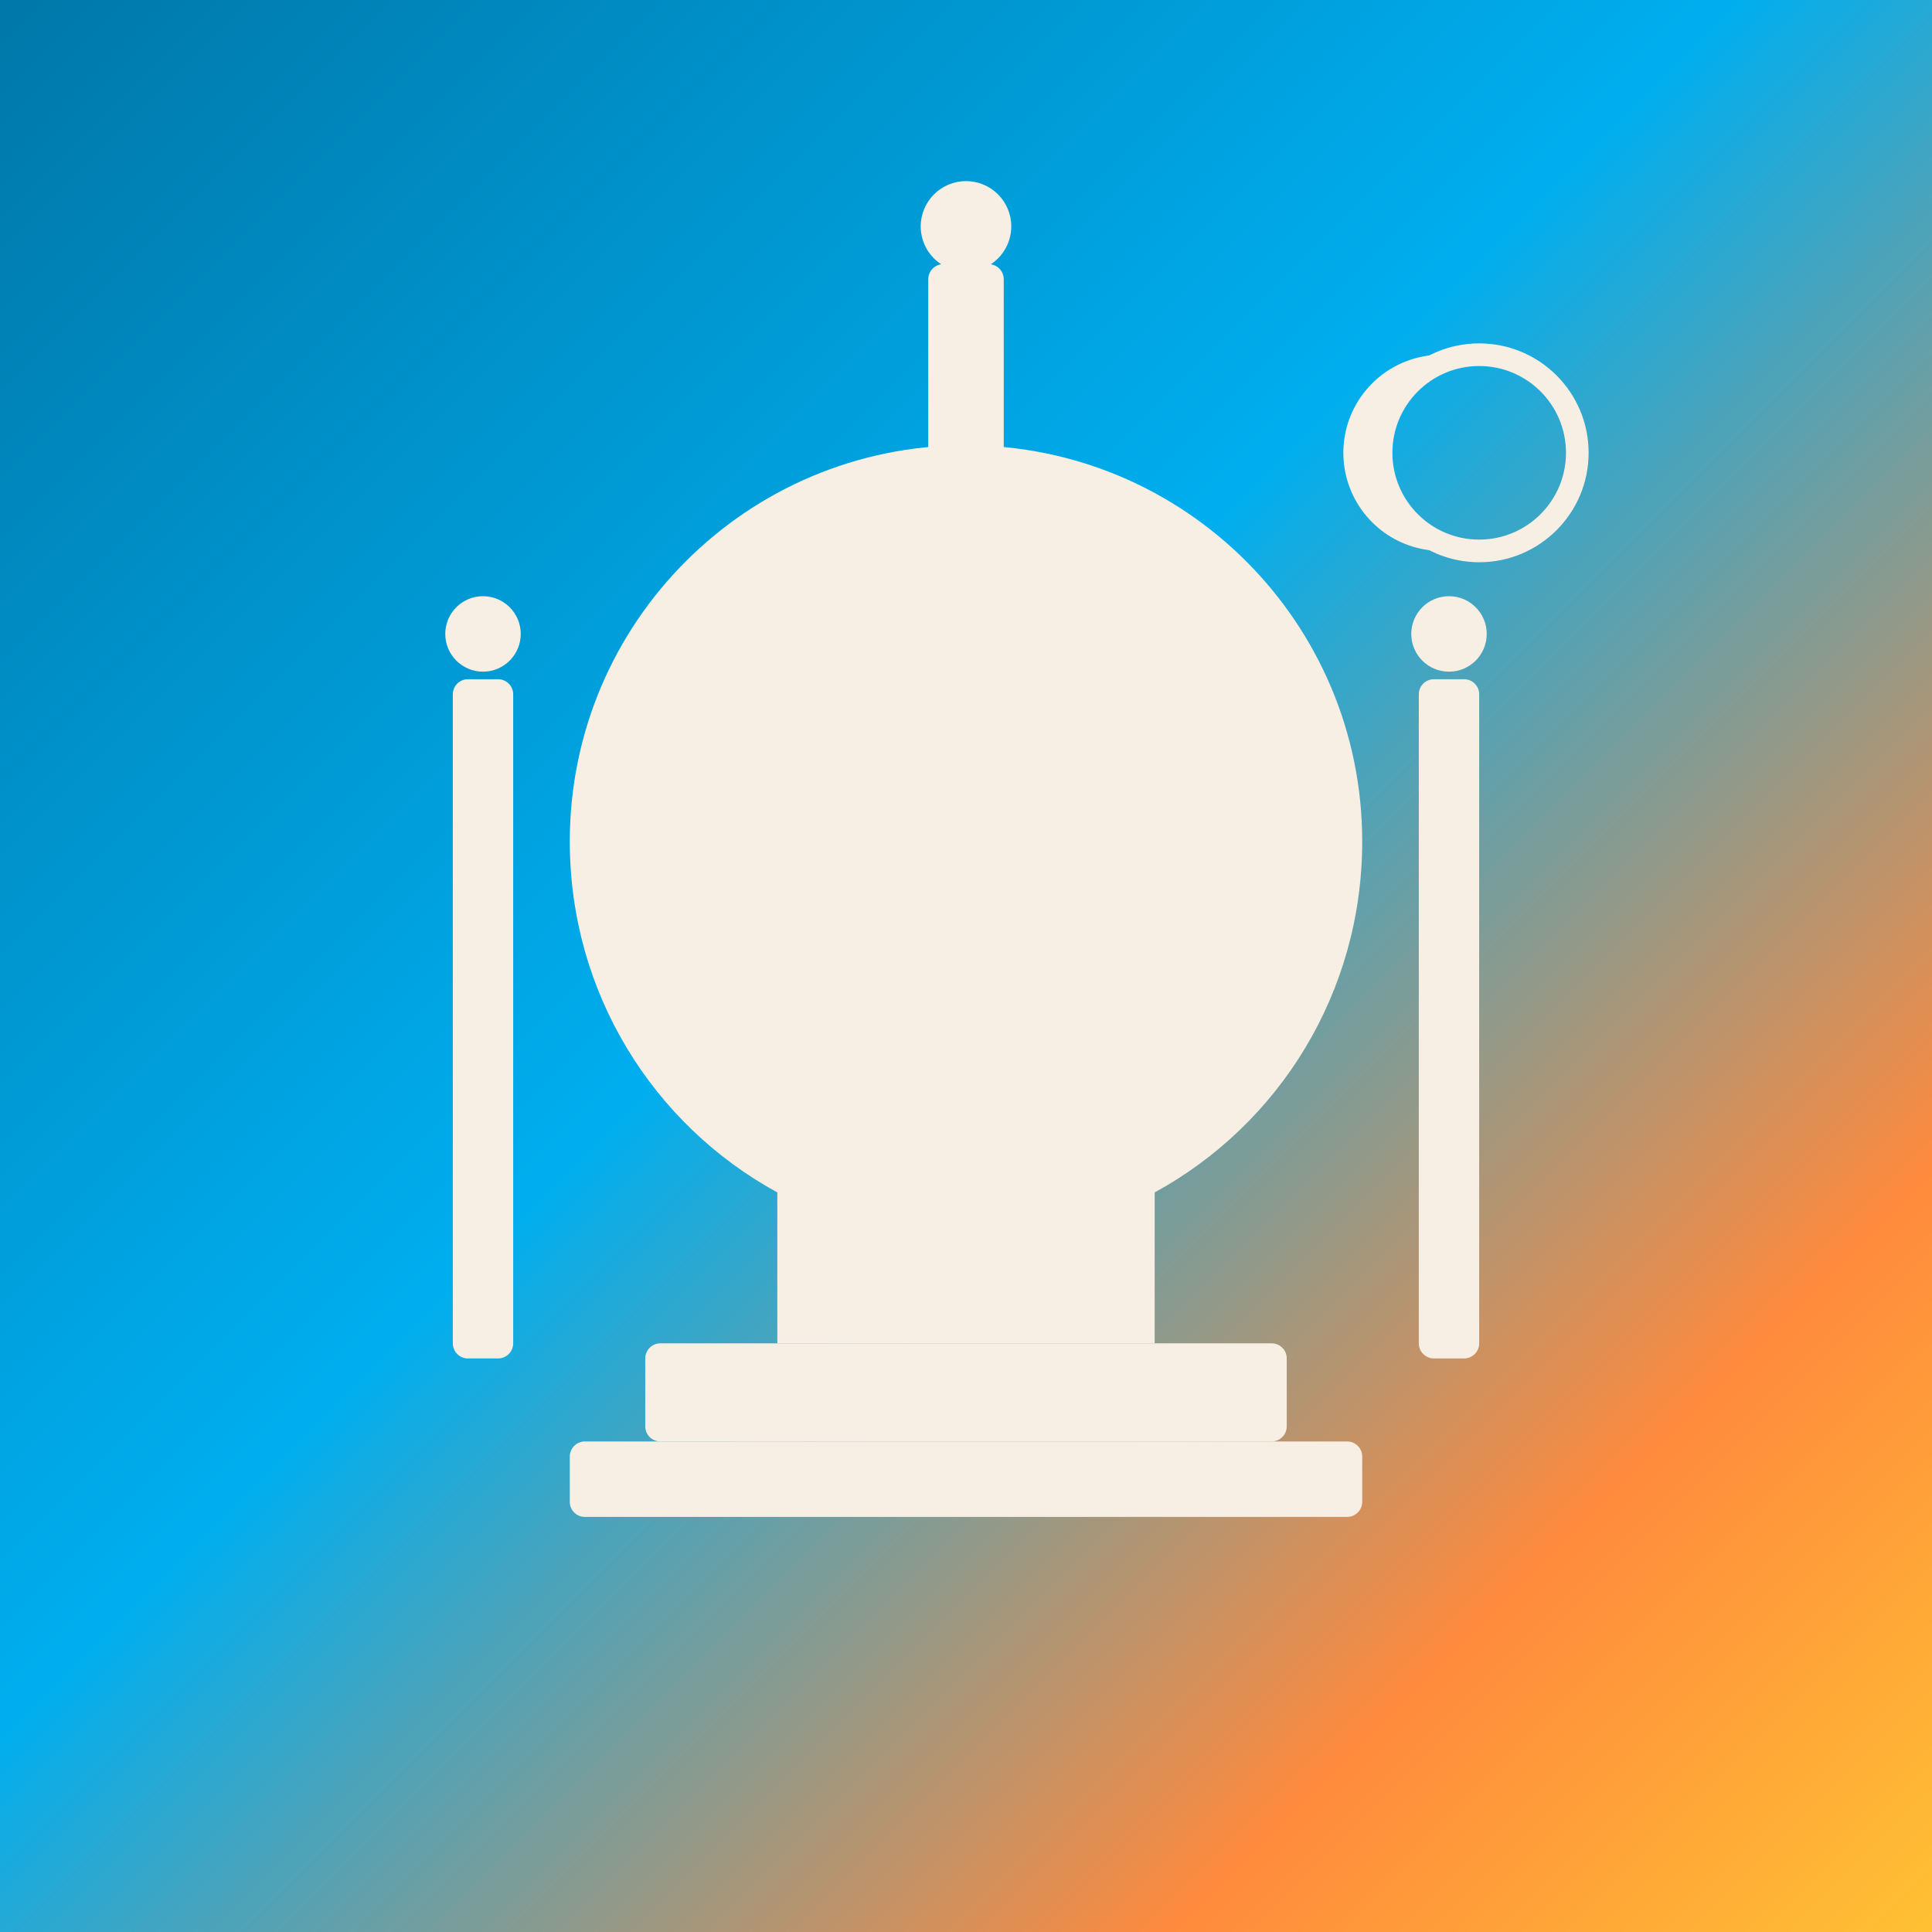
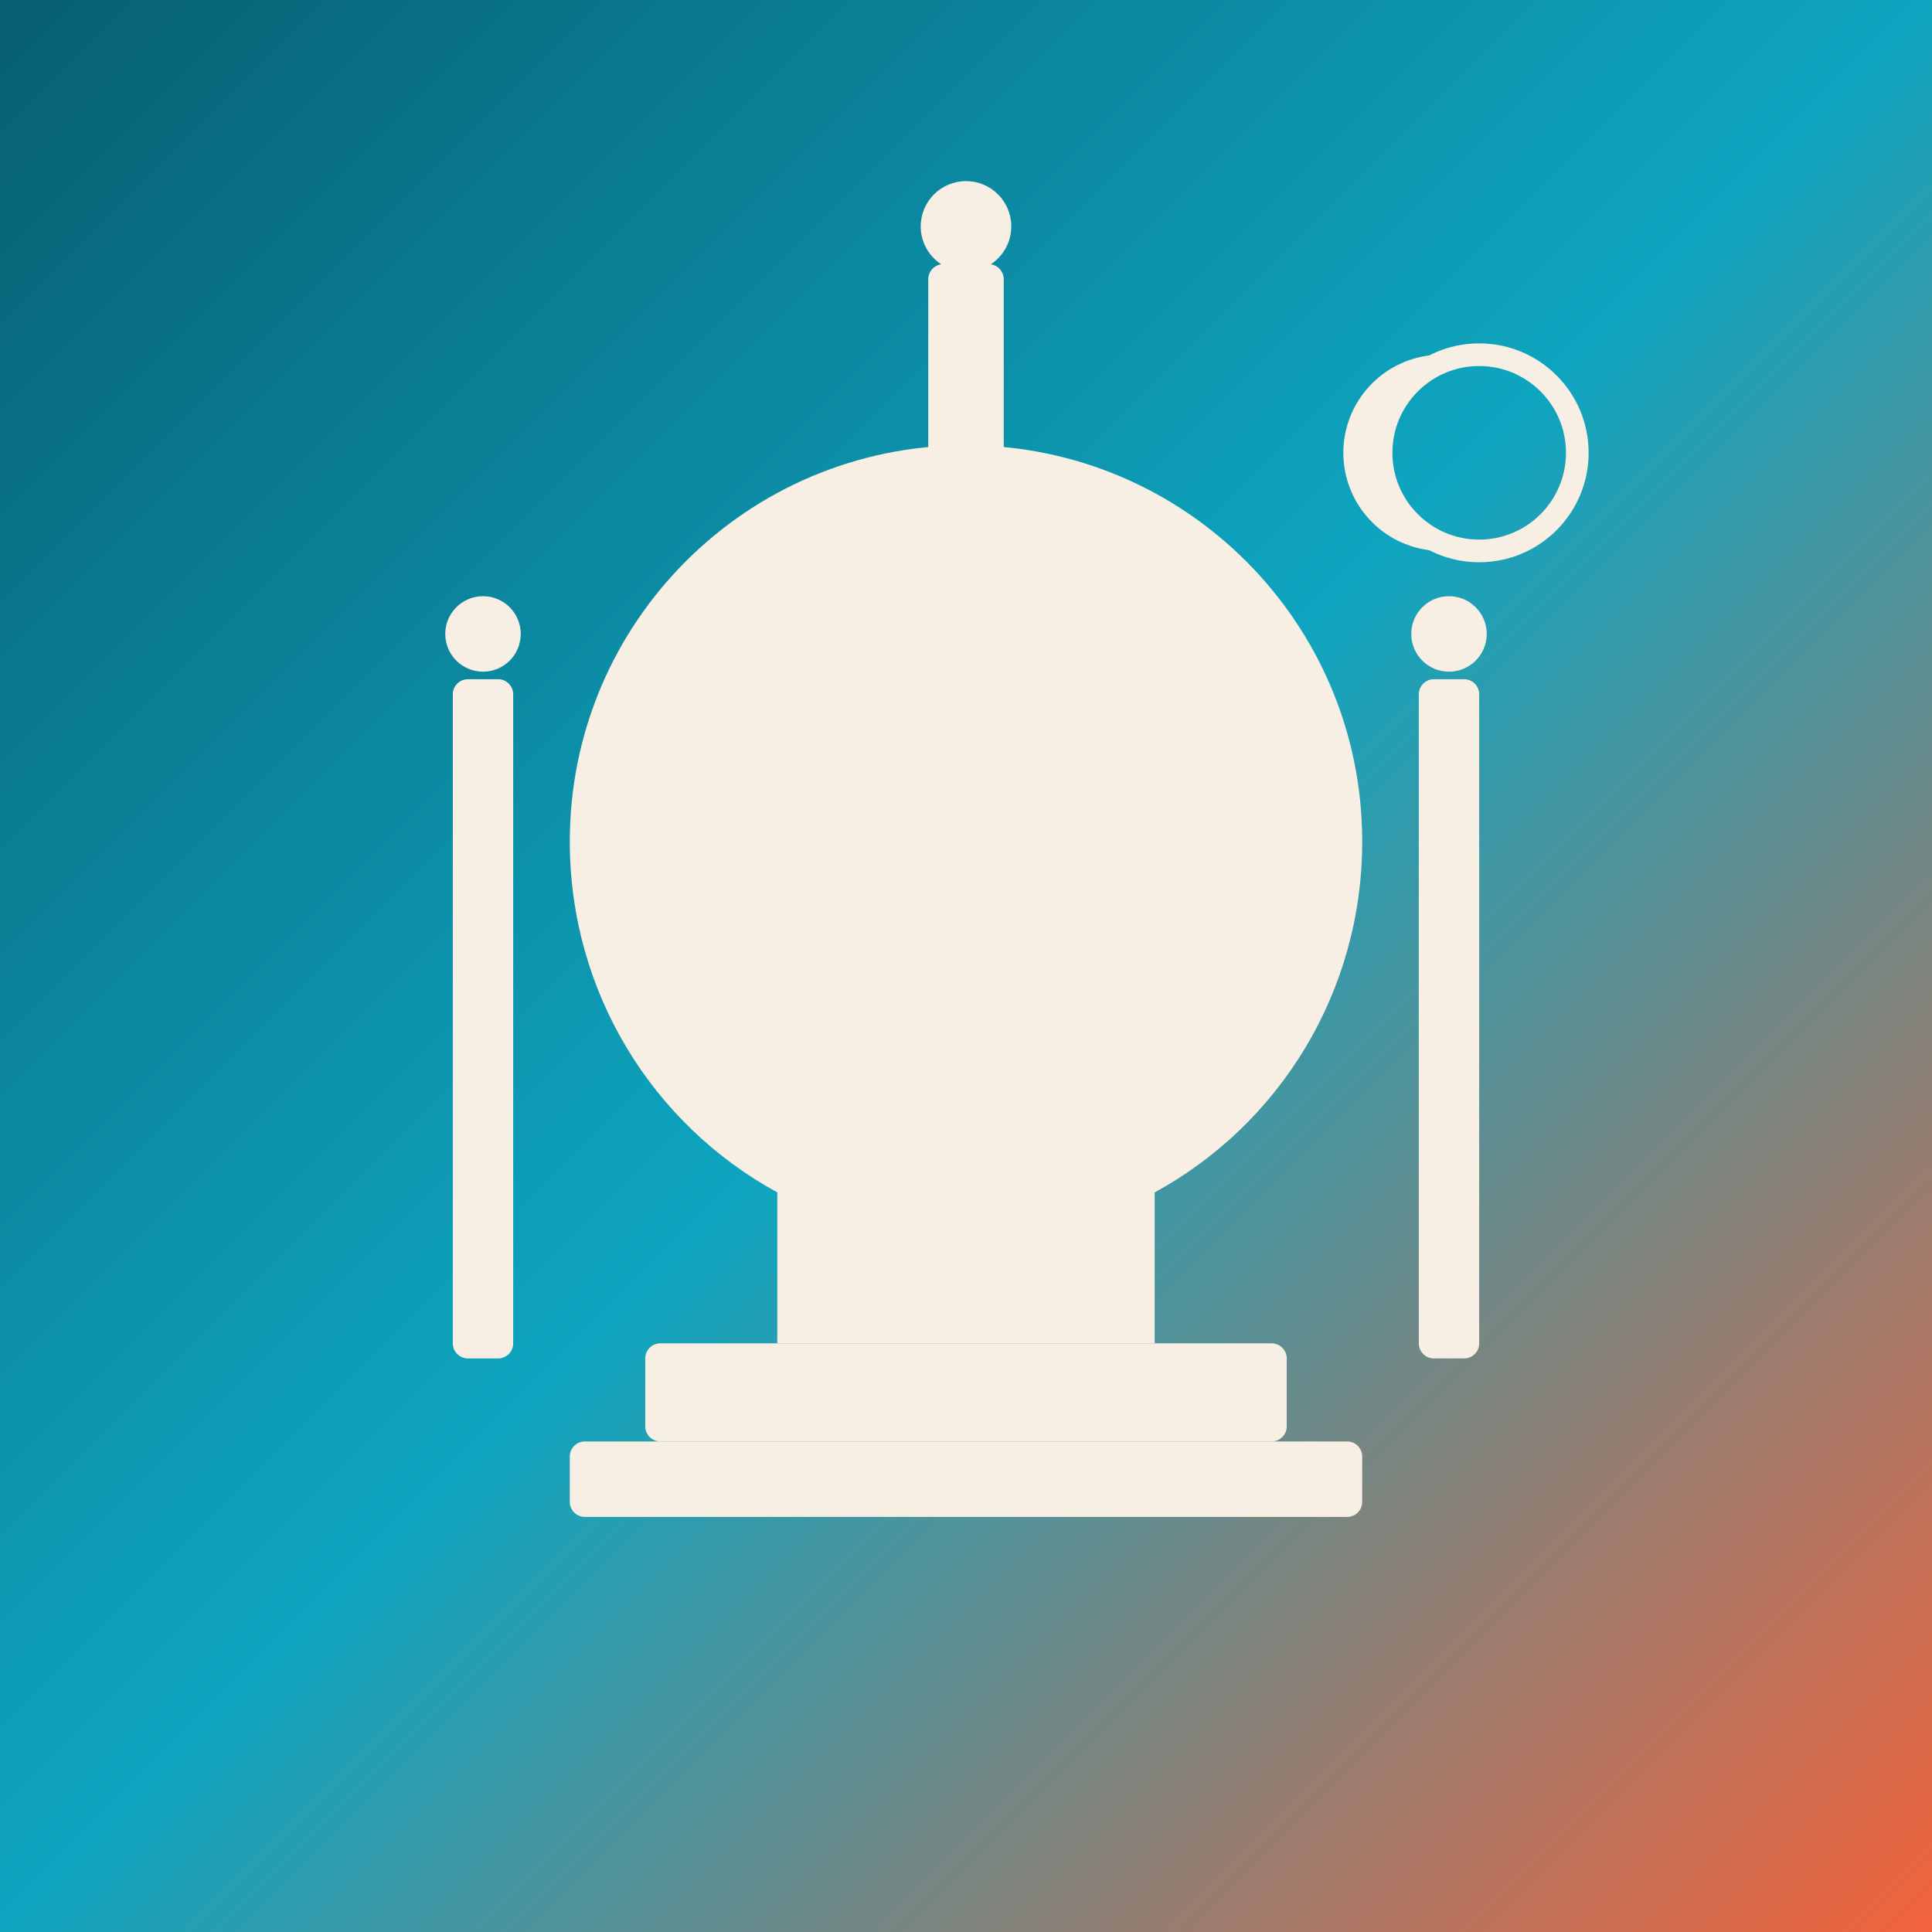
<svg xmlns="http://www.w3.org/2000/svg" width="512" height="512" viewBox="0 0 512 512">
  <defs>
    <linearGradient id="bg" x1="0" y1="0" x2="1" y2="1">
-       <stop offset="0%" stop-color="#0077a8" />
-       <stop offset="45%" stop-color="#00aeef" />
-       <stop offset="80%" stop-color="#ff8a3d" />
-       <stop offset="100%" stop-color="#ffc233" />
+       <stop offset="0%" stop-color="#075e70" />
+       <stop offset="50%" stop-color="#0ea5c0" />
+       <stop offset="100%" stop-color="#f4623a" />
    </linearGradient>
  </defs>
  <rect width="512" height="512" fill="url(#bg)" />
  <g fill="#f7efe3">
    <path d="M256 118c-58 0-105 47-105 105 0 40 22 75 55 93v40h100v-40c33-18 55-53 55-93 0-58-47-105-105-105z" />
    <rect x="171" y="356" width="170" height="26" rx="4" />
    <rect x="151" y="382" width="210" height="20" rx="4" />
    <rect x="246" y="70" width="20" height="54" rx="4" />
    <circle cx="256" cy="60" r="12" />
    <rect x="120" y="180" width="16" height="180" rx="4" />
    <circle cx="128" cy="168" r="10" />
    <rect x="376" y="180" width="16" height="180" rx="4" />
    <circle cx="384" cy="168" r="10" />
  </g>
  <circle cx="392" cy="120" r="26" fill="none" stroke="#f7efe3" stroke-width="6" />
  <path d="M392 96a26 26 0 100 48 22 22 0 010-48z" fill="#f7efe3" />
</svg>
